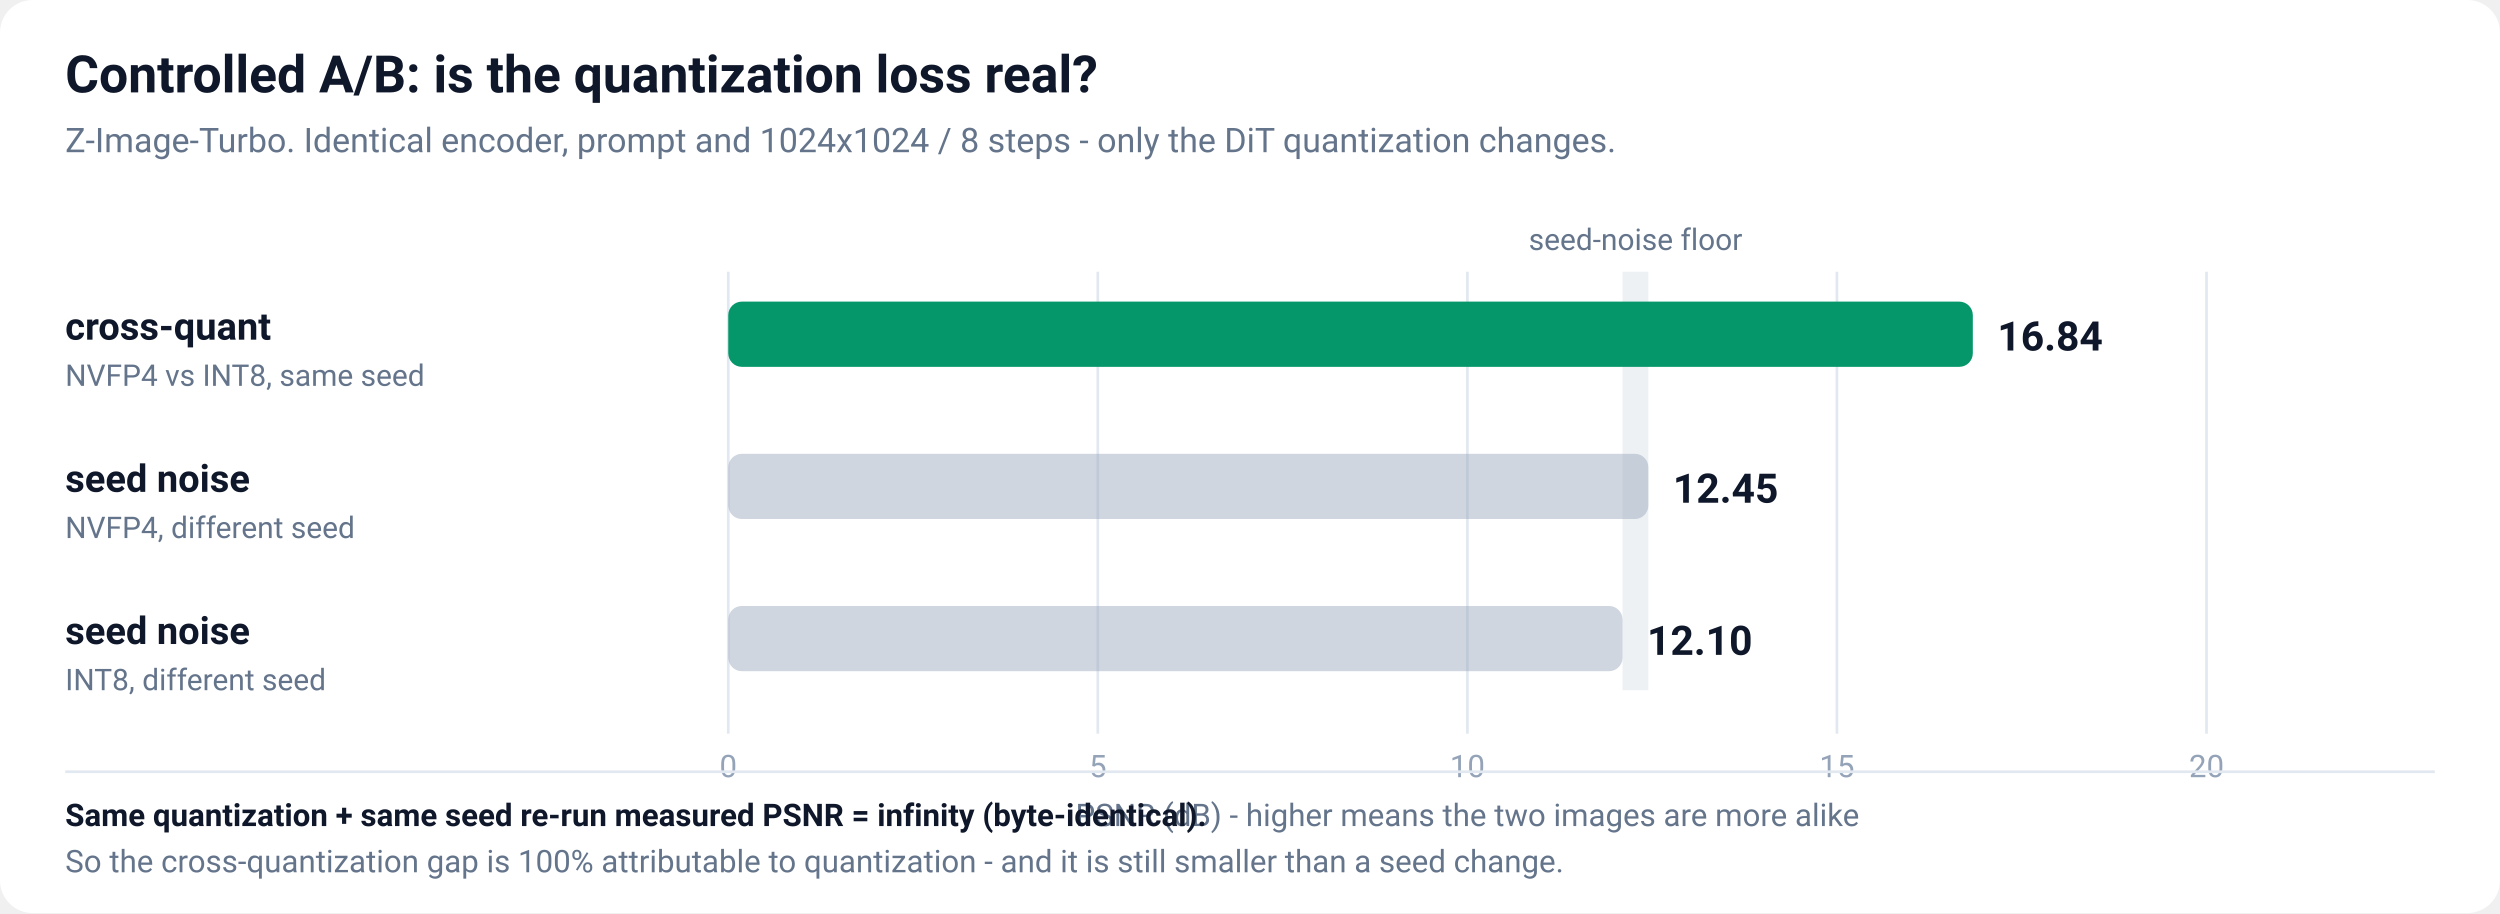
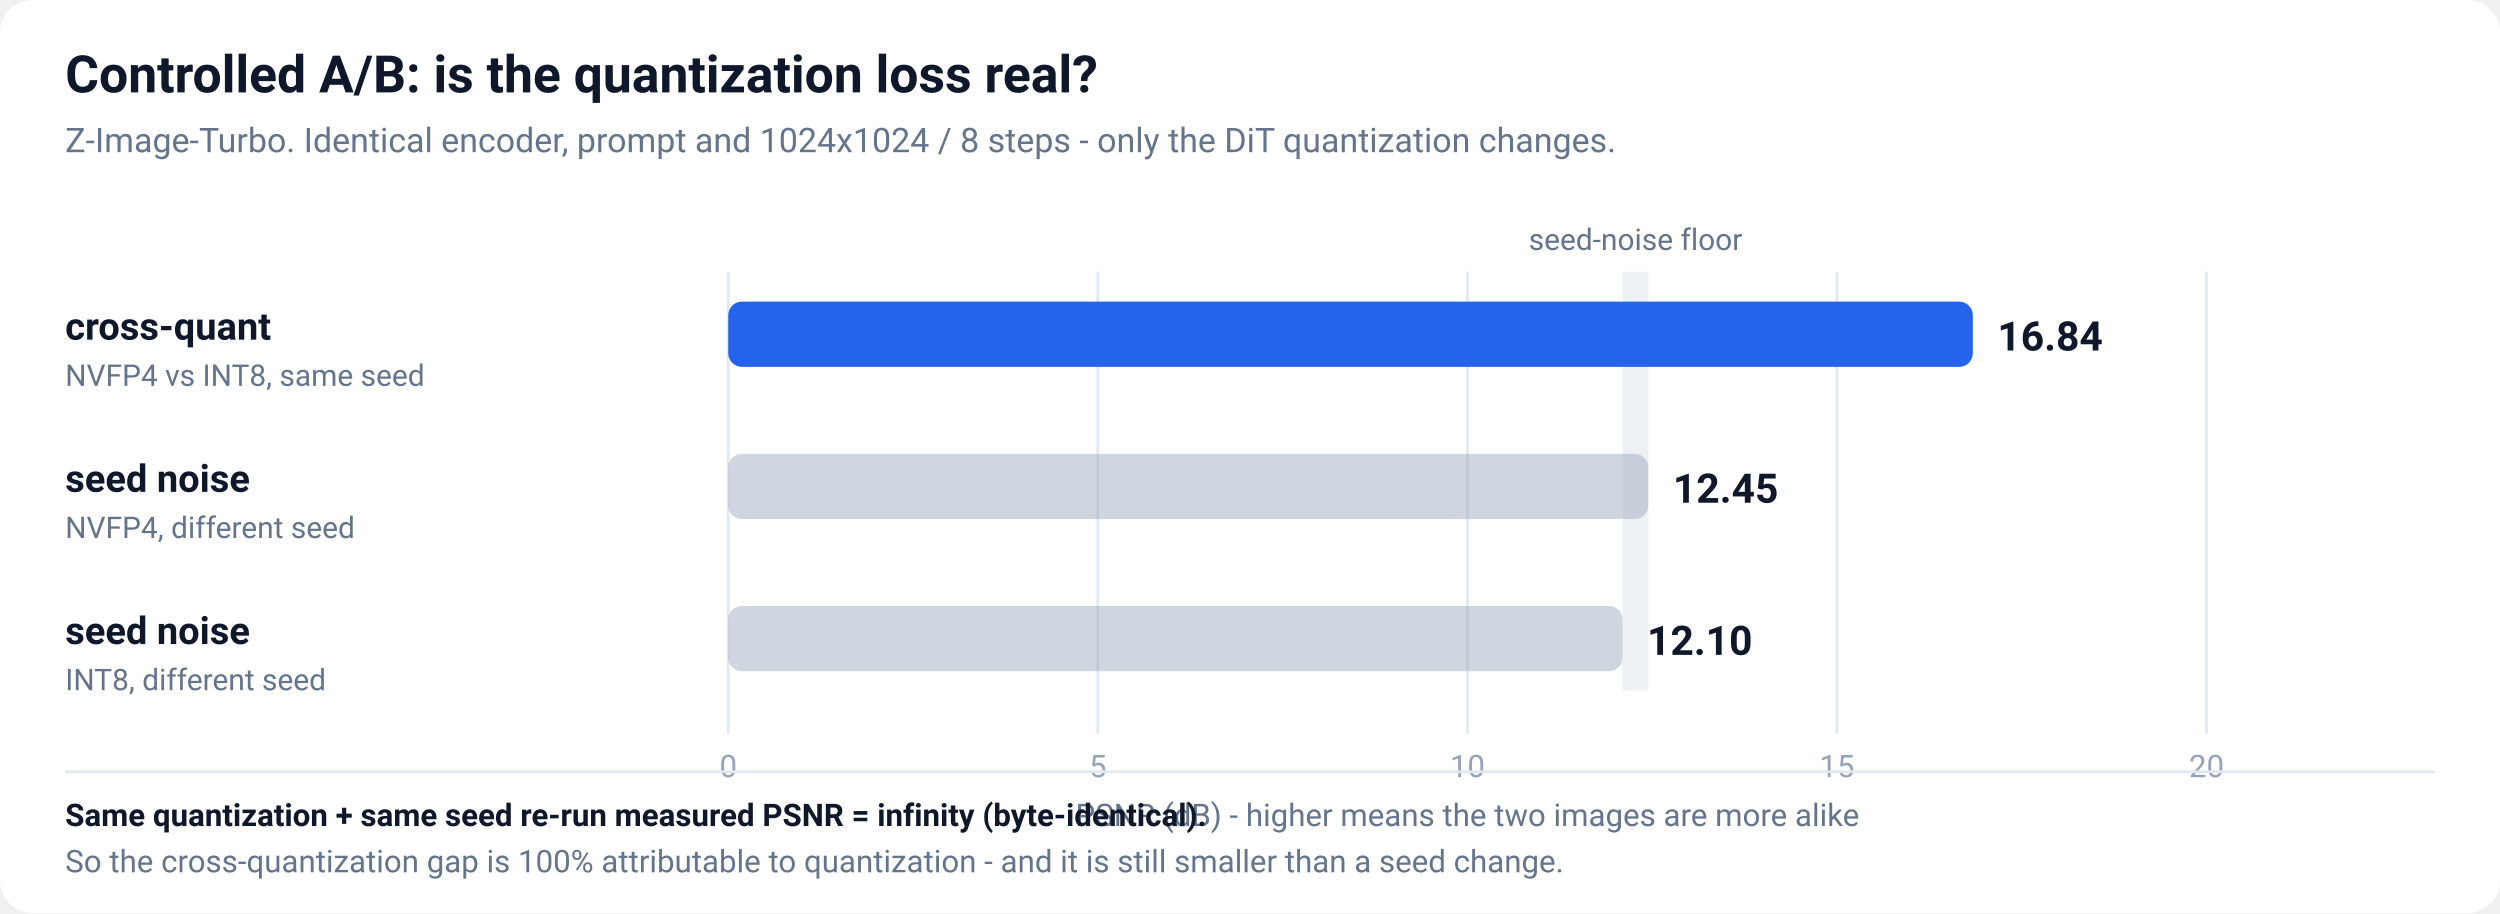
<svg xmlns="http://www.w3.org/2000/svg" viewBox="0 0 920 336" width="920" height="336" role="img" aria-label="Controlled A/B: is the quantization loss real?">
  <rect x="0.0" y="0.0" width="920.0" height="336.0" rx="12" fill="#ffffff" />
  <text x="24" y="34" font-family="-apple-system,'Segoe UI',Roboto,Helvetica,Arial,sans-serif" font-size="19" fill="#0f172a" font-weight="700">Controlled A/B: is the quantization loss real?</text>
  <text x="24" y="56" font-family="-apple-system,'Segoe UI',Roboto,Helvetica,Arial,sans-serif" font-size="12.5" fill="#64748b">Z-Image-Turbo. Identical encoder, prompt and 1024x1024 / 8 steps - only the DiT quantization changes.</text>
  <line x1="268.0" y1="100.0" x2="268.0" y2="270.0" stroke="#e2e8f0" stroke-width="1" />
  <text x="268.0" y="286" font-family="-apple-system,'Segoe UI',Roboto,Helvetica,Arial,sans-serif" font-size="11.5" fill="#94a3b8" text-anchor="middle">0</text>
  <line x1="404.0" y1="100.0" x2="404.0" y2="270.0" stroke="#e2e8f0" stroke-width="1" />
  <text x="404.0" y="286" font-family="-apple-system,'Segoe UI',Roboto,Helvetica,Arial,sans-serif" font-size="11.5" fill="#94a3b8" text-anchor="middle">5</text>
  <line x1="540.0" y1="100.0" x2="540.0" y2="270.0" stroke="#e2e8f0" stroke-width="1" />
  <text x="540.0" y="286" font-family="-apple-system,'Segoe UI',Roboto,Helvetica,Arial,sans-serif" font-size="11.5" fill="#94a3b8" text-anchor="middle">10</text>
  <line x1="676.0" y1="100.0" x2="676.0" y2="270.0" stroke="#e2e8f0" stroke-width="1" />
  <text x="676.0" y="286" font-family="-apple-system,'Segoe UI',Roboto,Helvetica,Arial,sans-serif" font-size="11.5" fill="#94a3b8" text-anchor="middle">15</text>
  <line x1="812.0" y1="100.0" x2="812.0" y2="270.0" stroke="#e2e8f0" stroke-width="1" />
  <text x="812.0" y="286" font-family="-apple-system,'Segoe UI',Roboto,Helvetica,Arial,sans-serif" font-size="11.5" fill="#94a3b8" text-anchor="middle">20</text>
  <text x="540.0" y="304" font-family="-apple-system,'Segoe UI',Roboto,Helvetica,Arial,sans-serif" font-size="11.5" fill="#64748b" text-anchor="middle">PSNR (dB) - higher means the two images are more alike</text>
  <rect x="597.1" y="100.0" width="9.5" height="154.0" rx="0" fill="#94a3b8" opacity="0.16" />
  <text x="601.88" y="92" font-family="-apple-system,'Segoe UI',Roboto,Helvetica,Arial,sans-serif" font-size="11" fill="#64748b" text-anchor="middle">seed-noise floor</text>
  <text x="24" y="125" font-family="-apple-system,'Segoe UI',Roboto,Helvetica,Arial,sans-serif" font-size="14" fill="#0f172a" font-weight="600">cross-quant</text>
  <text x="24" y="142" font-family="-apple-system,'Segoe UI',Roboto,Helvetica,Arial,sans-serif" font-size="11" fill="#64748b">NVFP4 vs INT8, same seed</text>
-   <rect x="268.0" y="111.0" width="458.0" height="24.0" rx="5" fill="#059669" opacity="1" />
+   <rect x="268.0" y="111.0" width="458.0" height="24.0" rx="5" fill="#2563eb" opacity="1" />
  <text x="735.048" y="129" font-family="-apple-system,'Segoe UI',Roboto,Helvetica,Arial,sans-serif" font-size="15" fill="#0f172a" font-weight="700">16.84</text>
  <text x="24" y="181" font-family="-apple-system,'Segoe UI',Roboto,Helvetica,Arial,sans-serif" font-size="14" fill="#0f172a" font-weight="600">seed noise</text>
  <text x="24" y="198" font-family="-apple-system,'Segoe UI',Roboto,Helvetica,Arial,sans-serif" font-size="11" fill="#64748b">NVFP4, different seed</text>
  <rect x="268.0" y="167.0" width="338.6" height="24.0" rx="5" fill="#94a3b8" opacity="0.45" />
  <text x="615.64" y="185" font-family="-apple-system,'Segoe UI',Roboto,Helvetica,Arial,sans-serif" font-size="15" fill="#0f172a" font-weight="700">12.45</text>
  <text x="24" y="237" font-family="-apple-system,'Segoe UI',Roboto,Helvetica,Arial,sans-serif" font-size="14" fill="#0f172a" font-weight="600">seed noise</text>
  <text x="24" y="254" font-family="-apple-system,'Segoe UI',Roboto,Helvetica,Arial,sans-serif" font-size="11" fill="#64748b">INT8, different seed</text>
  <rect x="268.0" y="223.0" width="329.1" height="24.0" rx="5" fill="#94a3b8" opacity="0.45" />
  <text x="606.12" y="241" font-family="-apple-system,'Segoe UI',Roboto,Helvetica,Arial,sans-serif" font-size="15" fill="#0f172a" font-weight="700">12.10</text>
  <line x1="24.0" y1="284.0" x2="896.0" y2="284.0" stroke="#e2e8f0" stroke-width="1" />
  <text x="24" y="304" font-family="-apple-system,'Segoe UI',Roboto,Helvetica,Arial,sans-serif" font-size="11.5" fill="#0f172a" font-weight="600">Same quantization + same seed re-run measured PSNR = infinity (byte-identical).</text>
  <text x="24" y="321" font-family="-apple-system,'Segoe UI',Roboto,Helvetica,Arial,sans-serif" font-size="11.5" fill="#64748b">So the cross-quantization gap is 100% attributable to quantization - and it is still smaller than a seed change.</text>
</svg>
